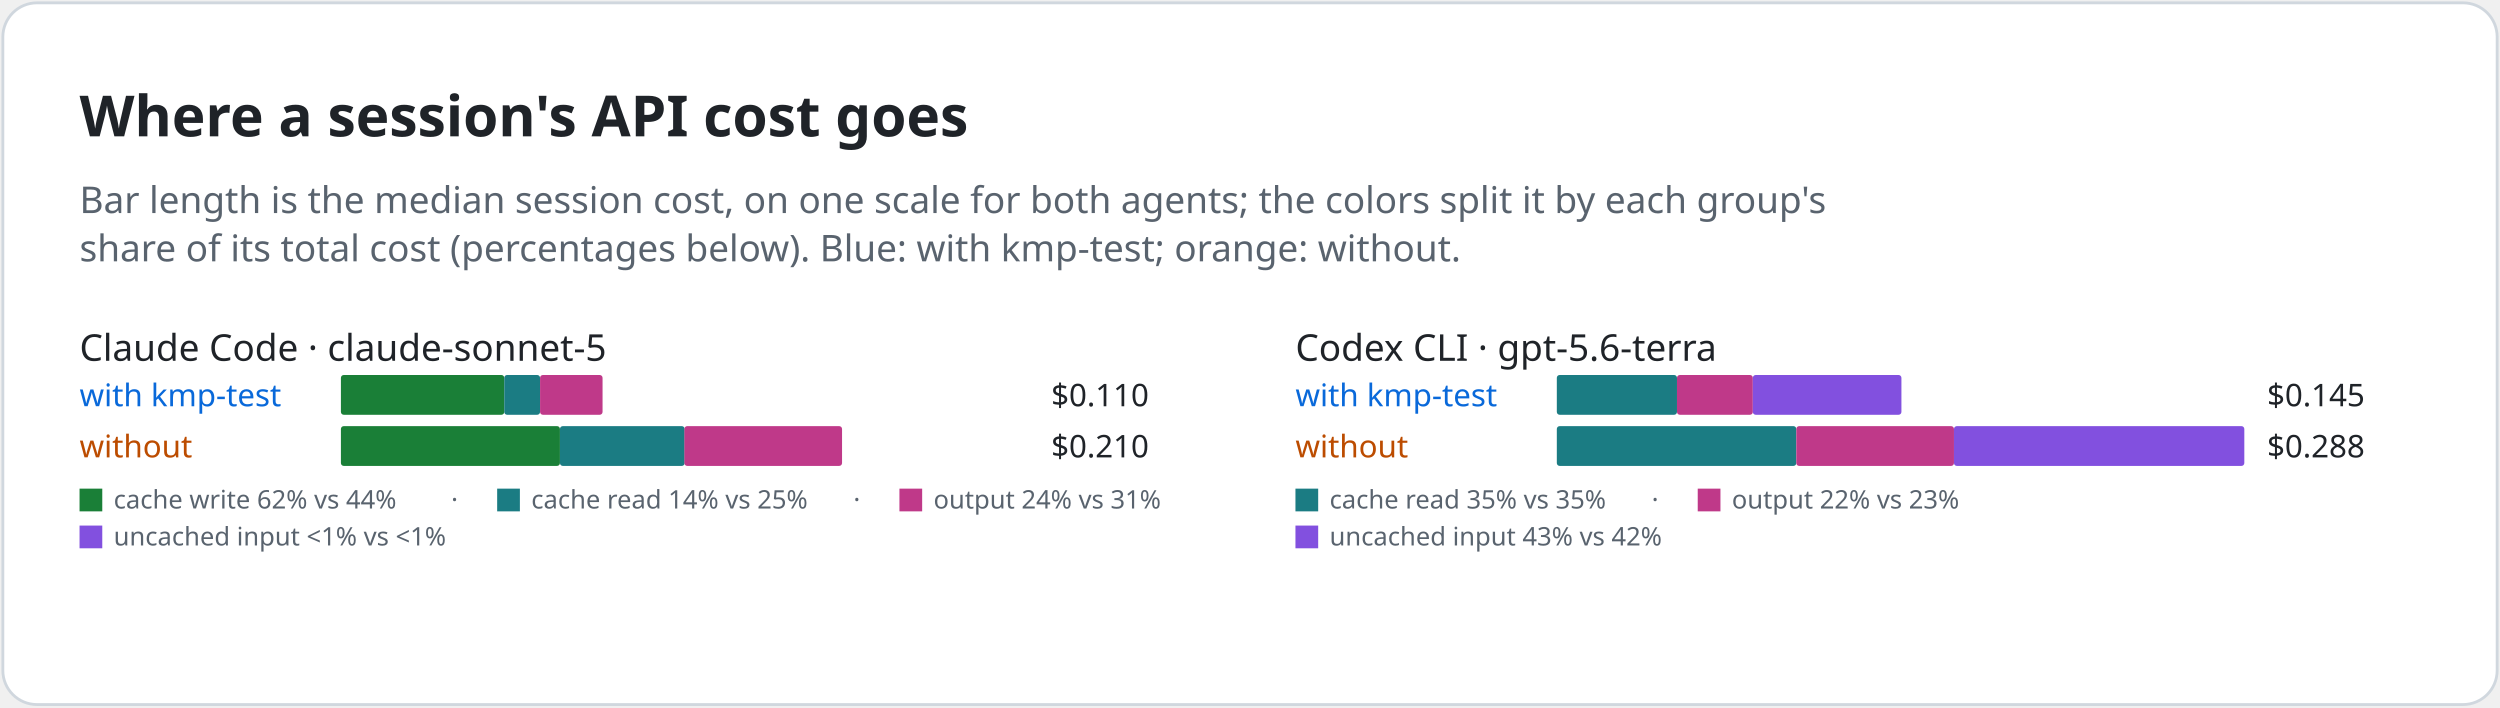
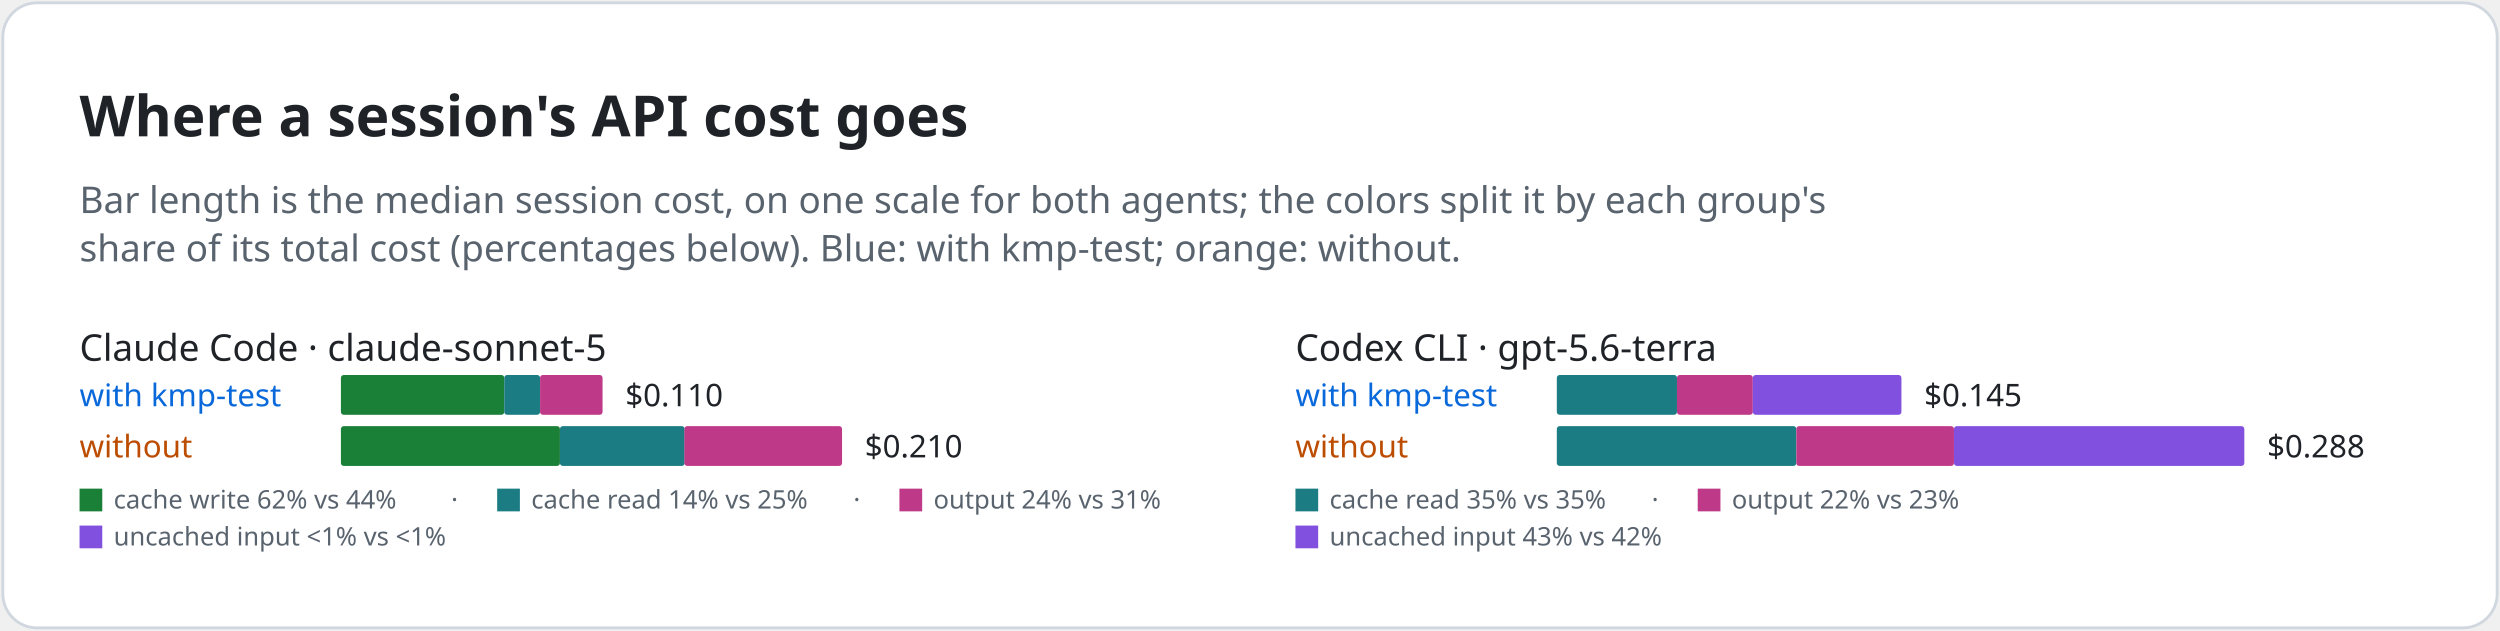
- <svg xmlns="http://www.w3.org/2000/svg" viewBox="0 0 880 249" width="880" height="249" role="img" font-family="-apple-system, BlinkMacSystemFont, 'Segoe UI', 'Noto Sans', Helvetica, Arial, sans-serif">
-   <rect x="1" y="1" width="878" height="247" rx="12" fill="#ffffff" stroke="#d0d7de" stroke-width="1" />
+ <svg xmlns="http://www.w3.org/2000/svg" viewBox="0 0 880 222" width="880" height="222" role="img" font-family="-apple-system, BlinkMacSystemFont, 'Segoe UI', 'Noto Sans', Helvetica, Arial, sans-serif">
+   <rect x="1" y="1" width="878" height="220" rx="12" fill="#ffffff" stroke="#d0d7de" stroke-width="1" />
  <text x="28.0" y="48.0" font-size="20" font-weight="600" fill="#1f2328">Where a session's API cost goes</text>
  <text x="28.0" y="75.0" font-size="13" font-weight="400" fill="#59636e">Bar length is the median session cost, on one scale for both agents; the colors split it by each group's</text>
  <text x="28.0" y="92.0" font-size="13" font-weight="400" fill="#59636e">share of its total cost (percentages below). Blue: with kmp-test; orange: without.</text>
  <text x="28.0" y="127.0" font-size="13" font-weight="500" fill="#1f2328">Claude Code · claude-sonnet-5</text>
  <text x="28.0" y="143.0" font-size="11" font-weight="400" fill="#0969da">with kmp-test</text>
  <rect x="120.0" y="132.0" width="57.5" height="14.0" rx="1" fill="#1a7f37" />
  <rect x="177.5" y="132.0" width="12.6" height="14.0" rx="1" fill="#1b7c83" />
  <rect x="190.1" y="132.0" width="22.0" height="14.0" rx="1" fill="#bf3989" />
  <rect x="212.1" y="132.0" width="0.0" height="14.0" rx="1" fill="#8250df" />
-   <text x="370.0" y="143.0" font-size="11" font-weight="400" fill="#1f2328">$0.110</text>
+   <text x="220.1" y="143.0" font-size="11" font-weight="400" fill="#1f2328">$0.110</text>
  <text x="28.0" y="161.0" font-size="11" font-weight="400" fill="#bc4c00">without</text>
  <rect x="120.0" y="150.0" width="77.1" height="14.0" rx="1" fill="#1a7f37" />
  <rect x="197.1" y="150.0" width="43.9" height="14.0" rx="1" fill="#1b7c83" />
  <rect x="240.9" y="150.0" width="55.5" height="14.0" rx="1" fill="#bf3989" />
  <rect x="296.4" y="150.0" width="0.0" height="14.0" rx="1" fill="#8250df" />
-   <text x="370.0" y="161.0" font-size="11" font-weight="400" fill="#1f2328">$0.210</text>
+   <text x="304.4" y="161.0" font-size="11" font-weight="400" fill="#1f2328">$0.210</text>
  <rect x="28.0" y="172.0" width="8" height="8" fill="#1a7f37" />
  <text x="40.0" y="179.0" font-size="9" font-weight="400" fill="#59636e">cache write 62% vs 44%</text>
  <text x="158.8" y="179.0" font-size="9" font-weight="400" fill="#59636e"> · </text>
  <rect x="175.0" y="172.0" width="8" height="8" fill="#1b7c83" />
  <text x="187.0" y="179.0" font-size="9" font-weight="400" fill="#59636e">cache read 14% vs 25%</text>
  <text x="300.4" y="179.0" font-size="9" font-weight="400" fill="#59636e"> · </text>
  <rect x="316.6" y="172.0" width="8" height="8" fill="#bf3989" />
  <text x="328.6" y="179.0" font-size="9" font-weight="400" fill="#59636e">output 24% vs 31%</text>
  <rect x="28.0" y="185.0" width="8" height="8" fill="#8250df" />
  <text x="40.0" y="192.0" font-size="9" font-weight="400" fill="#59636e">uncached input &lt;1% vs &lt;1%</text>
  <text x="456.0" y="127.0" font-size="13" font-weight="500" fill="#1f2328">Codex CLI · gpt-5.6-terra</text>
  <text x="456.0" y="143.0" font-size="11" font-weight="400" fill="#0969da">with kmp-test</text>
  <rect x="548.0" y="132.0" width="42.3" height="14.0" rx="1" fill="#1b7c83" />
  <rect x="590.3" y="132.0" width="26.7" height="14.0" rx="1" fill="#bf3989" />
  <rect x="617.0" y="132.0" width="52.3" height="14.0" rx="1" fill="#8250df" />
-   <text x="798.0" y="143.0" font-size="11" font-weight="400" fill="#1f2328">$0.145</text>
+   <text x="677.3" y="143.0" font-size="11" font-weight="400" fill="#1f2328">$0.145</text>
  <text x="456.0" y="161.0" font-size="11" font-weight="400" fill="#bc4c00">without</text>
  <rect x="548.0" y="150.0" width="84.3" height="14.0" rx="1" fill="#1b7c83" />
  <rect x="632.3" y="150.0" width="55.5" height="14.0" rx="1" fill="#bf3989" />
  <rect x="687.8" y="150.0" width="102.2" height="14.0" rx="1" fill="#8250df" />
  <text x="798.0" y="161.0" font-size="11" font-weight="400" fill="#1f2328">$0.288</text>
  <rect x="456.0" y="172.0" width="8" height="8" fill="#1b7c83" />
  <text x="468.0" y="179.0" font-size="9" font-weight="400" fill="#59636e">cache read 35% vs 35%</text>
  <text x="581.4" y="179.0" font-size="9" font-weight="400" fill="#59636e"> · </text>
  <rect x="597.6" y="172.0" width="8" height="8" fill="#bf3989" />
  <text x="609.6" y="179.0" font-size="9" font-weight="400" fill="#59636e">output 22% vs 23%</text>
  <rect x="456.0" y="185.0" width="8" height="8" fill="#8250df" />
  <text x="468.0" y="192.0" font-size="9" font-weight="400" fill="#59636e">uncached input 43% vs 42%</text>
</svg>
